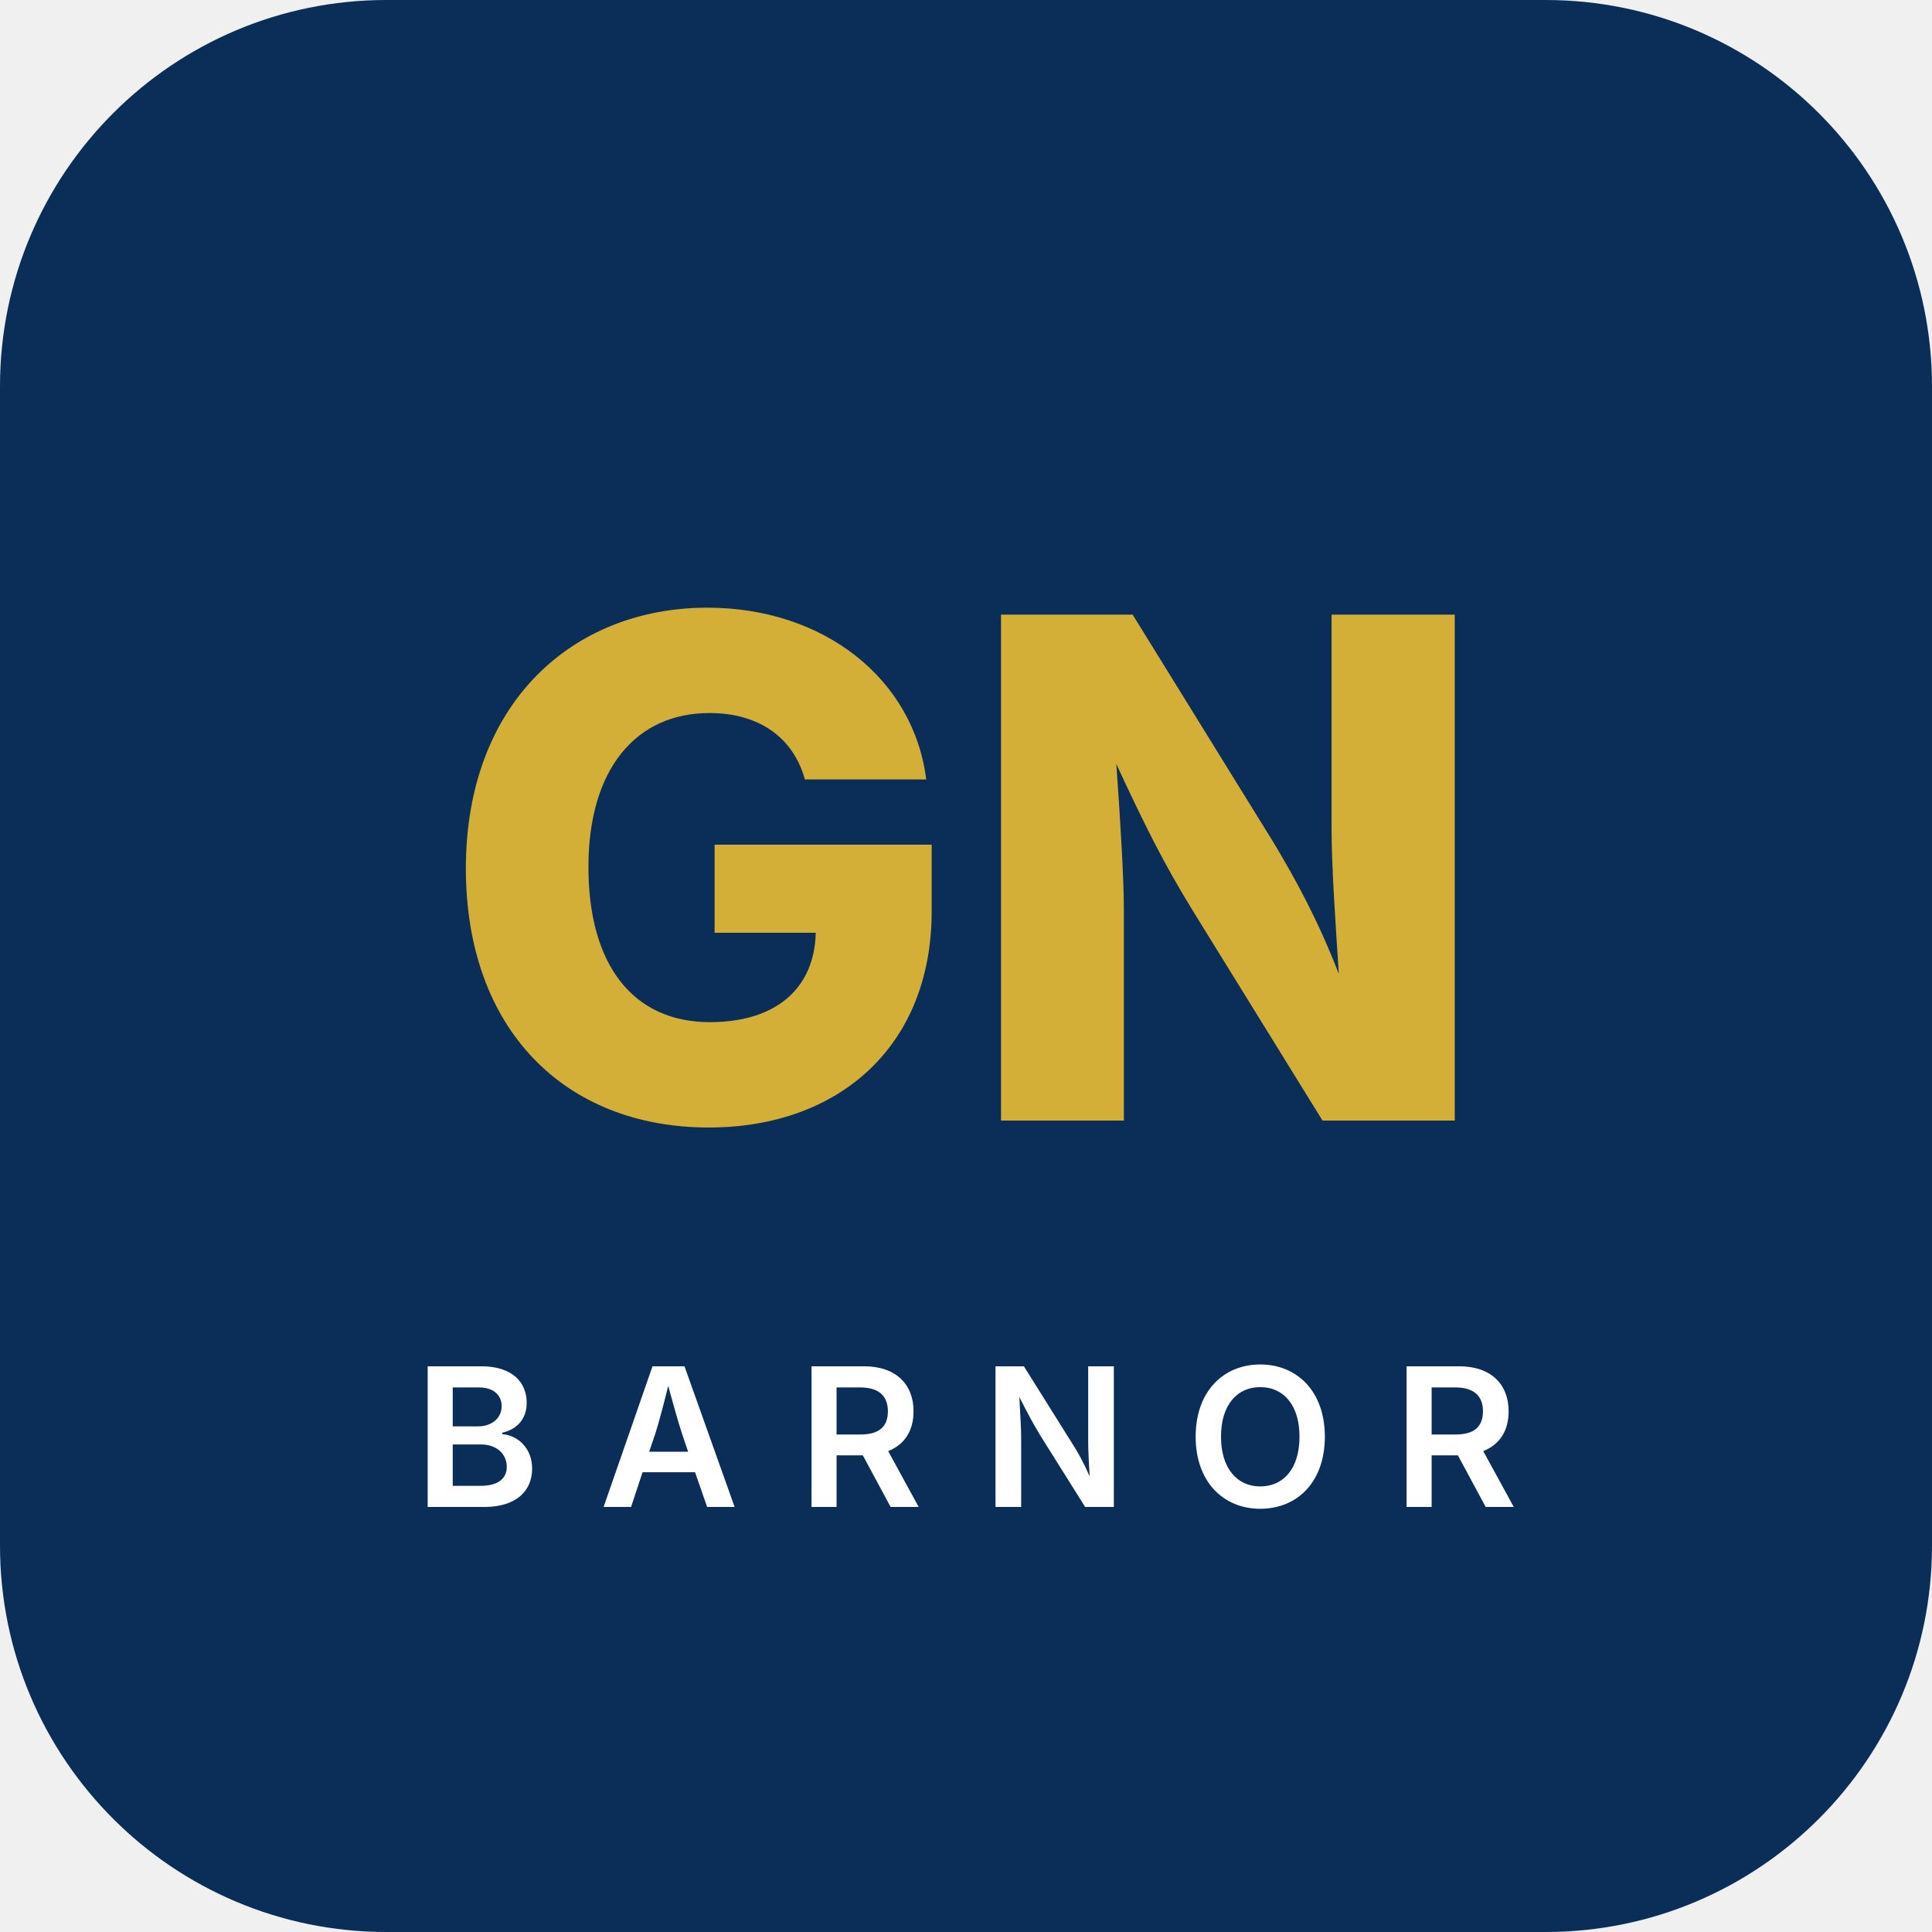
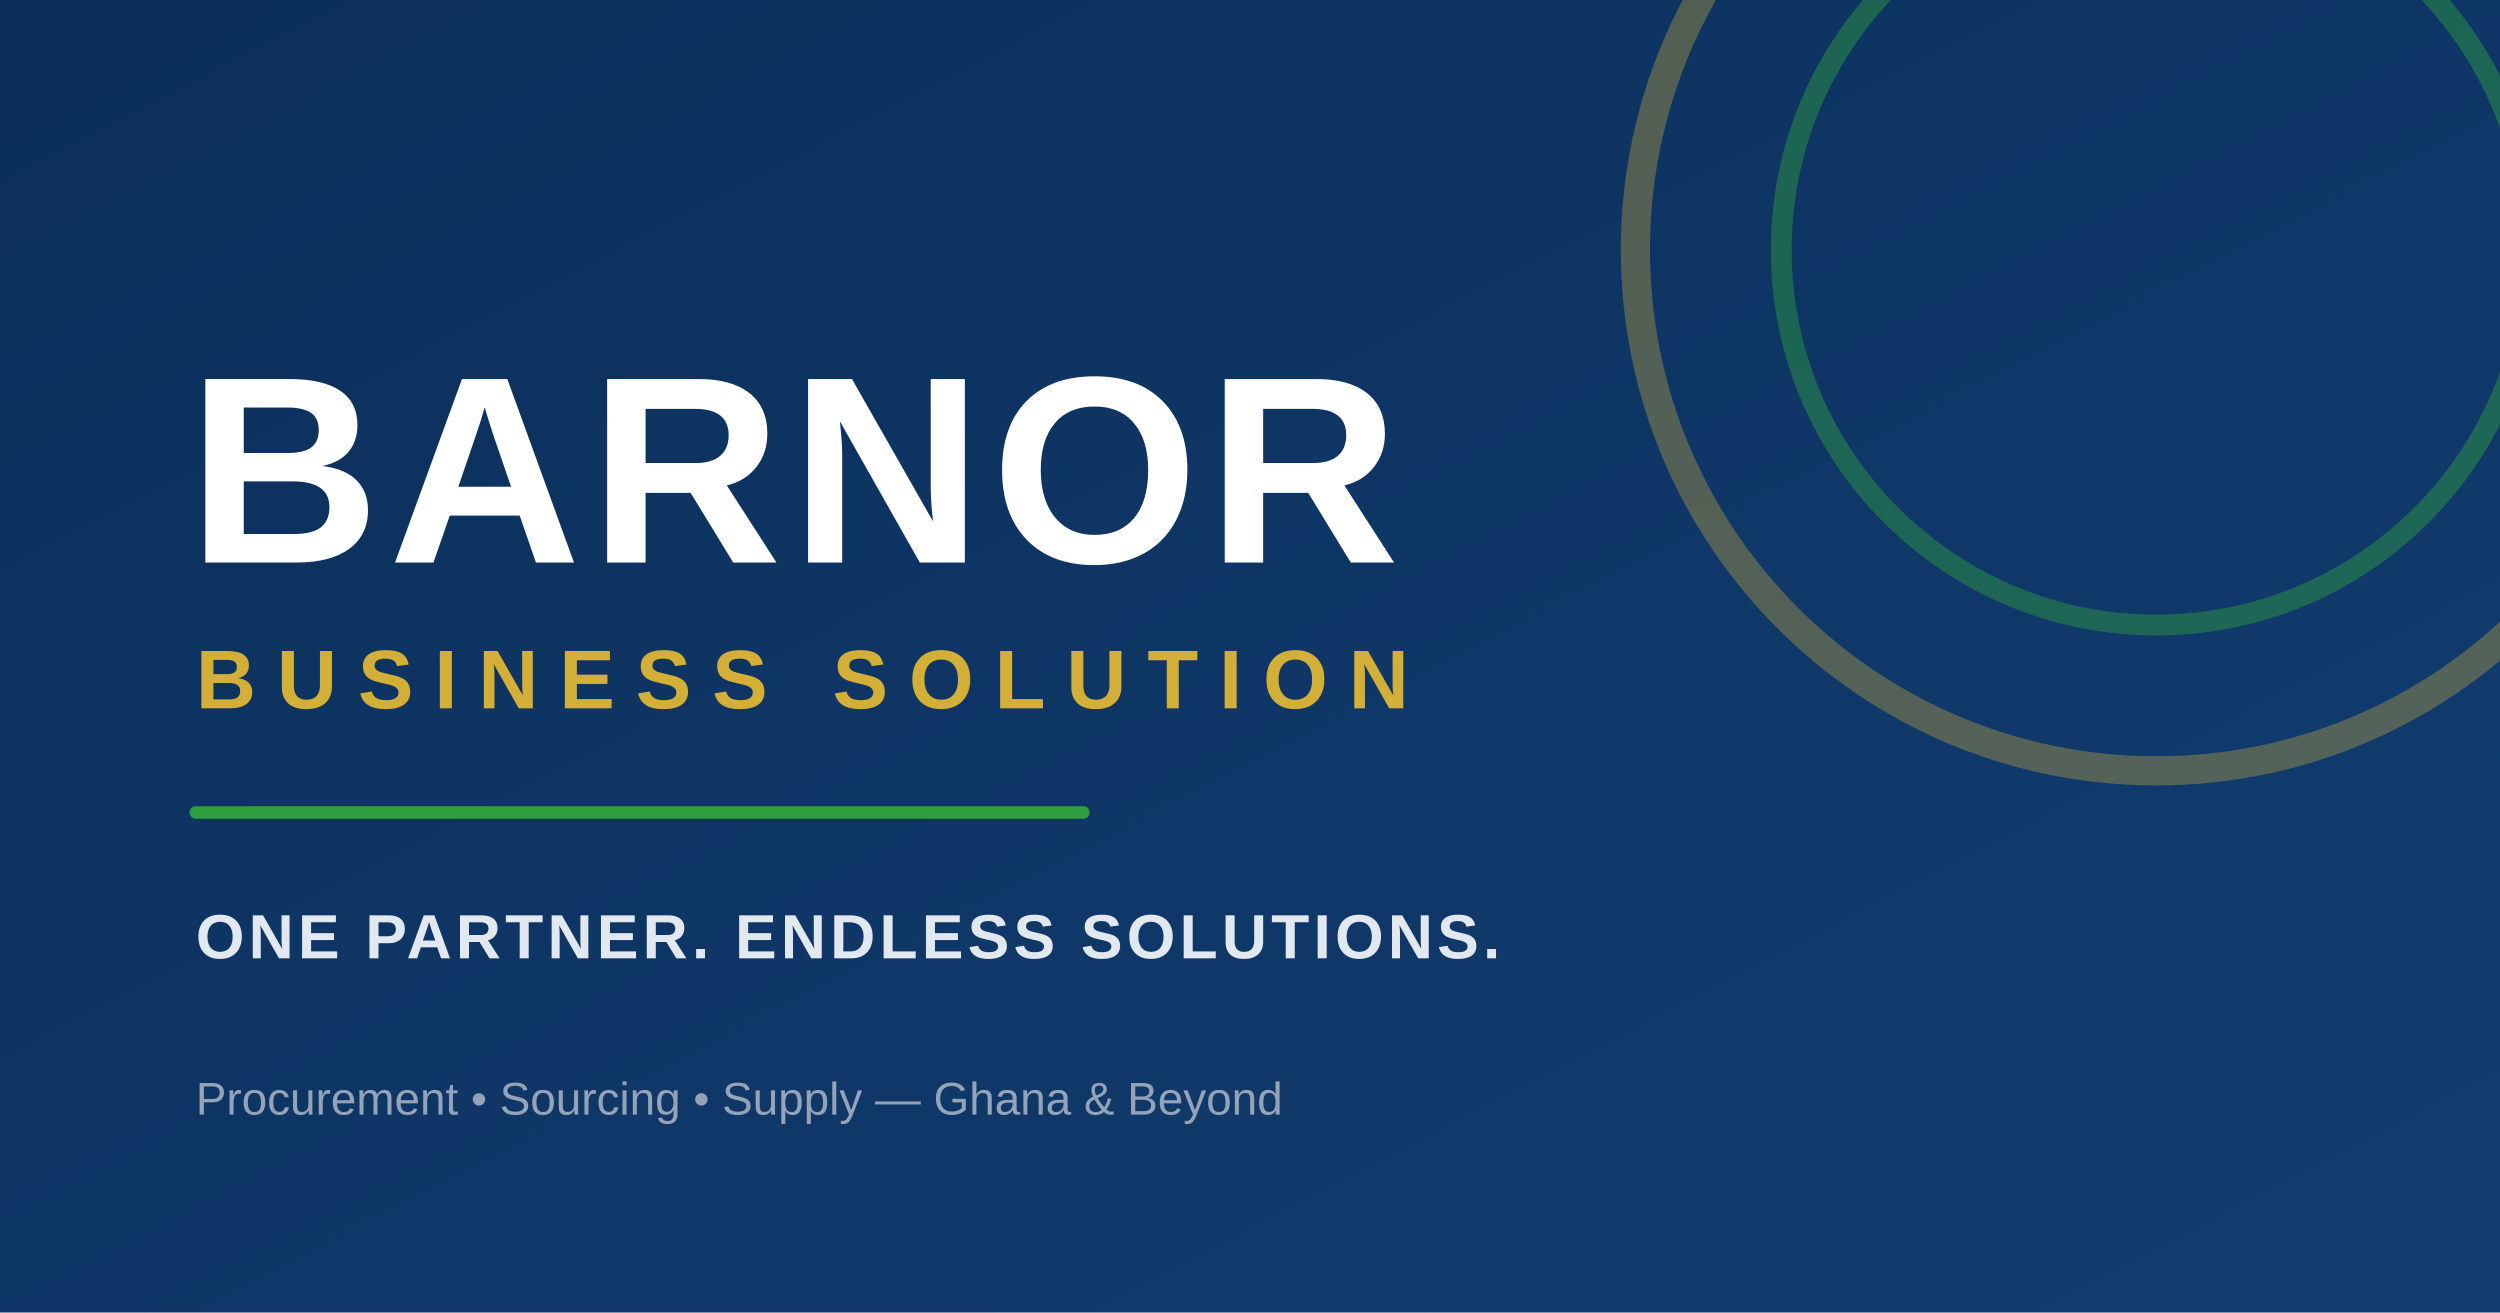
- <svg xmlns="http://www.w3.org/2000/svg" viewBox="0 0 100 100">
-   <rect width="100" height="100" rx="20" fill="#0B2E59" />
-   <text x="50" y="58" text-anchor="middle" font-family="Sora, Inter, sans-serif" font-weight="800" font-size="36" fill="#D4AF37">GN</text>
-   <text x="50" y="78" text-anchor="middle" font-family="Inter, sans-serif" font-weight="600" font-size="10" fill="white" letter-spacing="3">BARNOR</text>
+ <svg xmlns="http://www.w3.org/2000/svg" viewBox="0 0 1200 630" width="1200" height="630" role="img" aria-label="Barnor Business Solution — One Partner. Endless Solutions.">
+   <defs>
+     <linearGradient id="navy" x1="0" y1="0" x2="1" y2="1">
+       <stop offset="0" stop-color="#0B2E59" />
+       <stop offset="1" stop-color="#123E72" />
+     </linearGradient>
+   </defs>
+   <rect width="1200" height="630" fill="url(#navy)" />
+   <circle cx="1035" cy="120" r="250" fill="none" stroke="#D4AF37" stroke-width="14" opacity="0.35" />
+   <circle cx="1035" cy="120" r="180" fill="none" stroke="#2E9E3E" stroke-width="10" opacity="0.45" />
+   <text x="90" y="270" font-family="Arial, Helvetica, sans-serif" font-weight="800" font-size="128" letter-spacing="4" fill="#ffffff">BARNOR</text>
+   <text x="94" y="340" font-family="Arial, Helvetica, sans-serif" font-weight="700" font-size="40" letter-spacing="10" fill="#D4AF37">BUSINESS SOLUTION</text>
+   <line x1="94" y1="390" x2="520" y2="390" stroke="#2E9E3E" stroke-width="6" stroke-linecap="round" />
+   <text x="94" y="460" font-family="Arial, Helvetica, sans-serif" font-weight="600" font-size="30" letter-spacing="2" fill="#E2E8F0">ONE PARTNER. ENDLESS SOLUTIONS.</text>
+   <text x="94" y="535" font-family="Arial, Helvetica, sans-serif" font-weight="400" font-size="22" fill="#94A3B8">Procurement • Sourcing • Supply — Ghana &amp; Beyond</text>
</svg>
